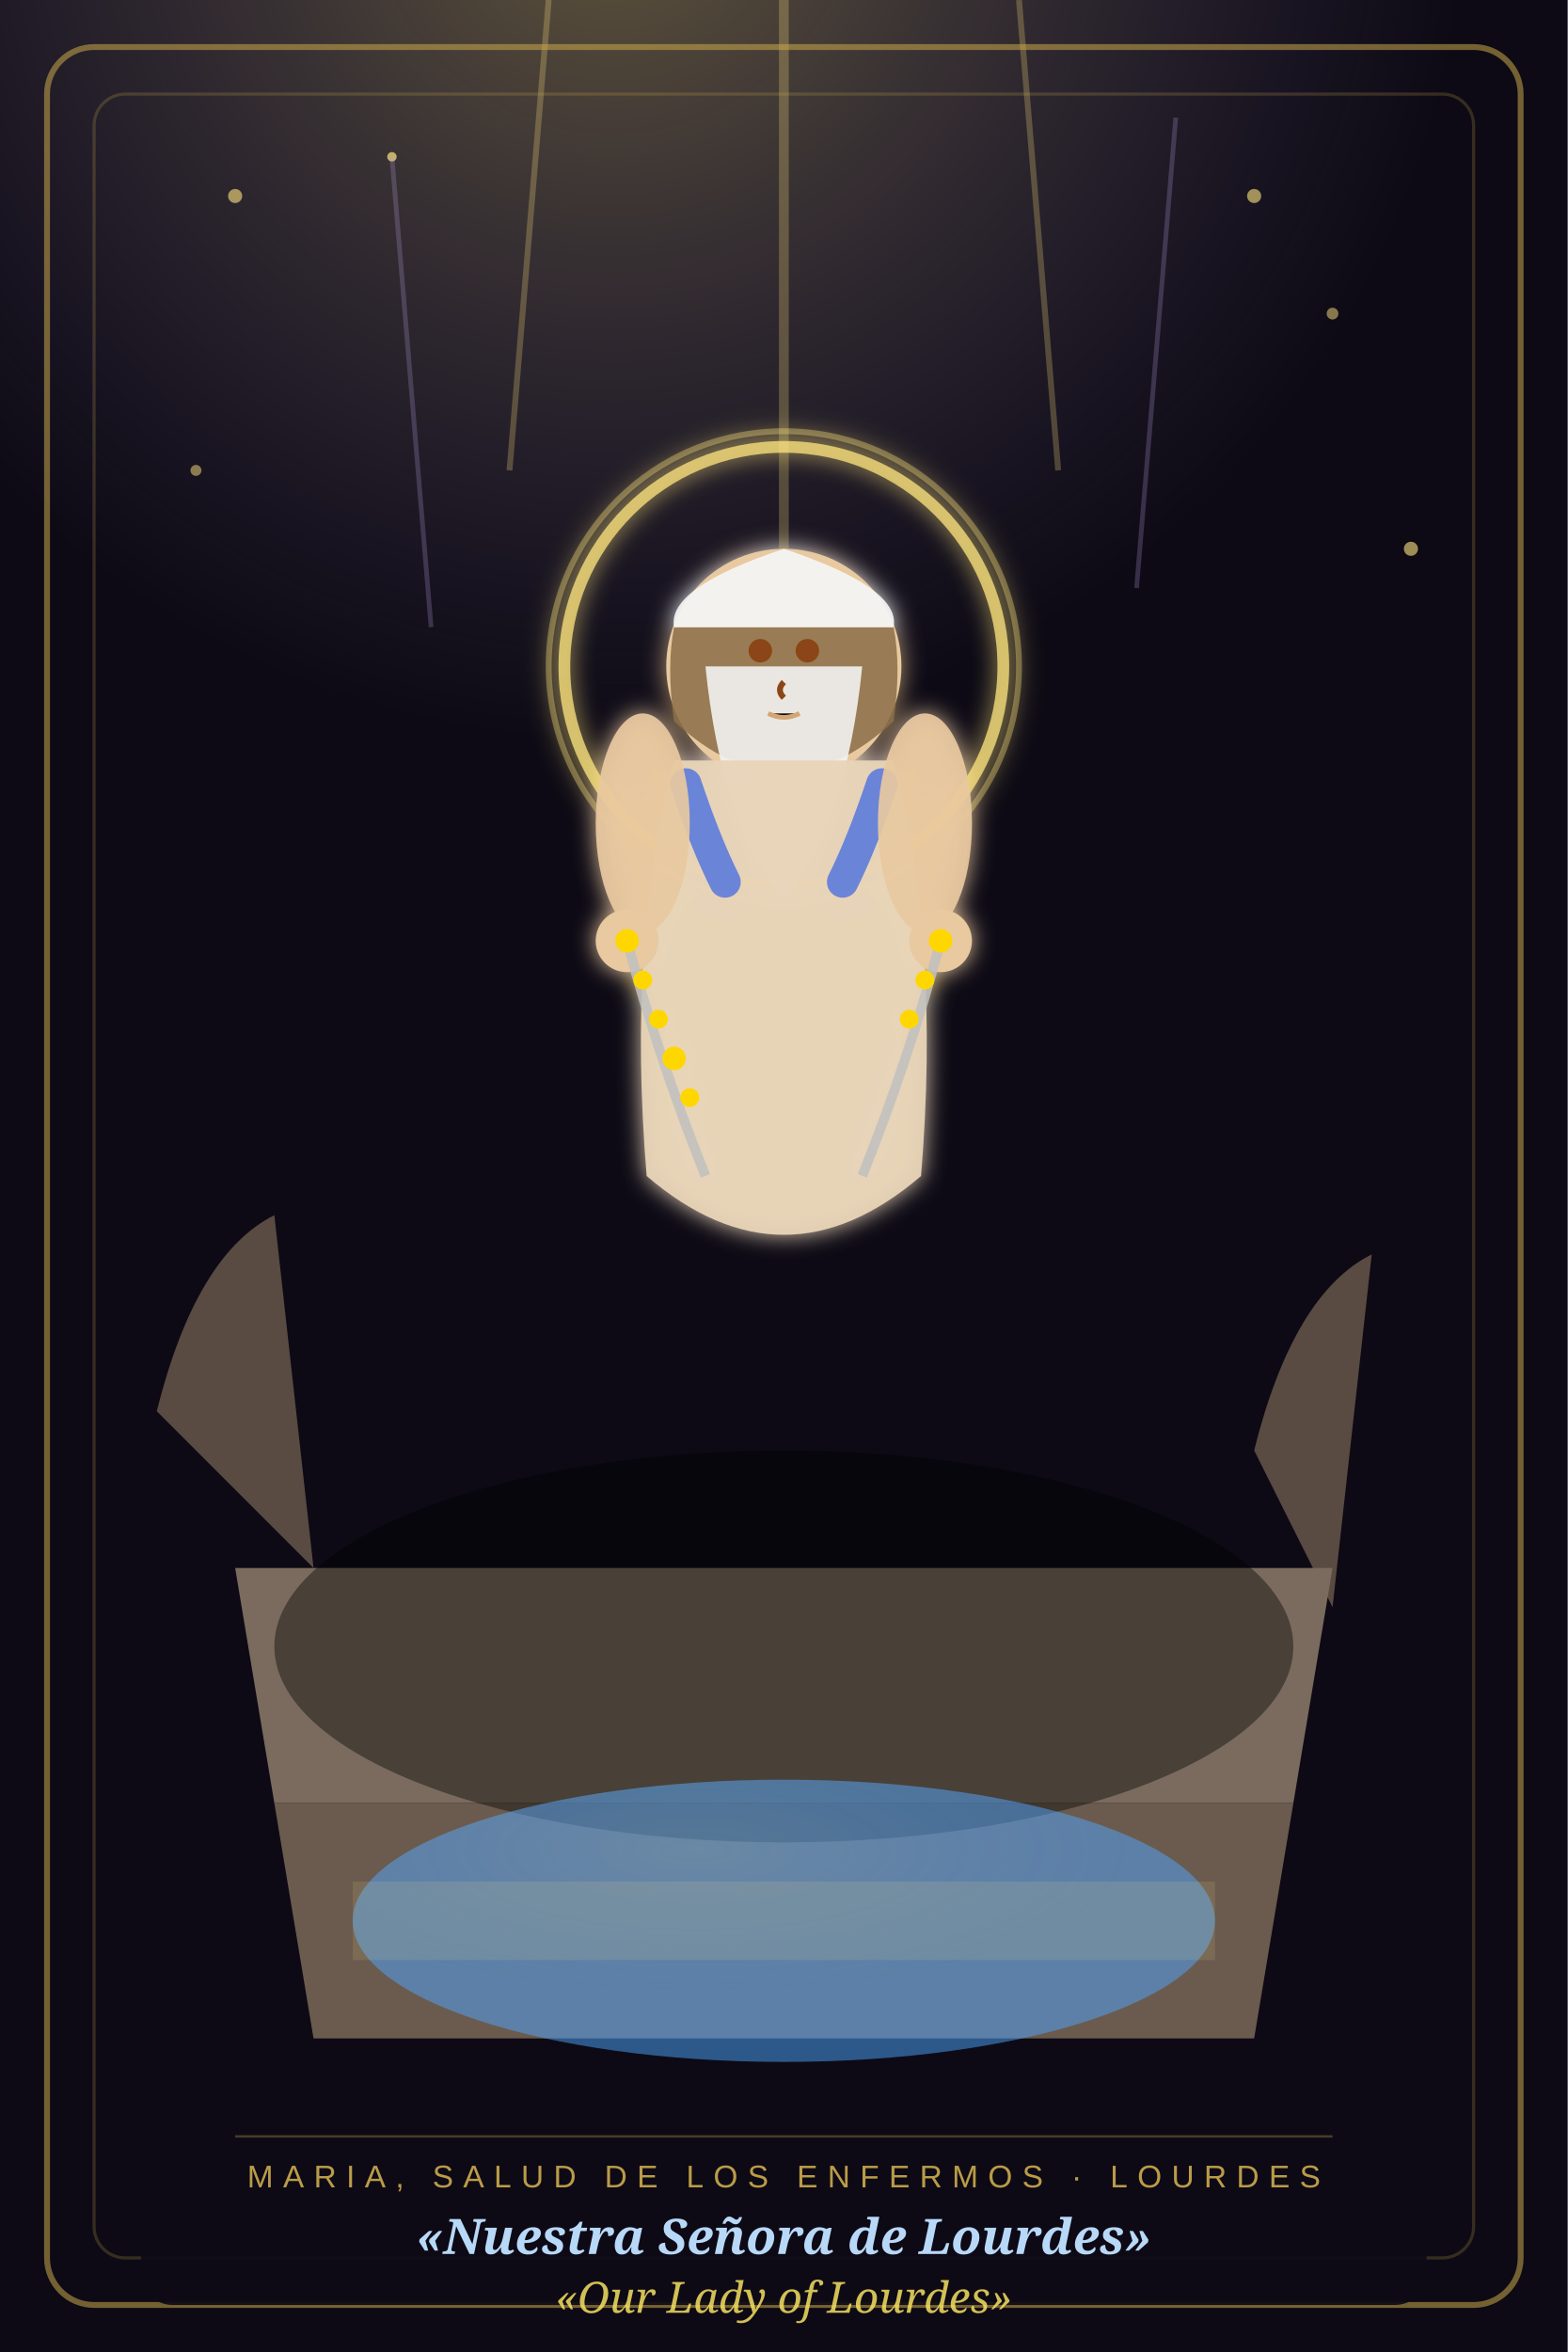
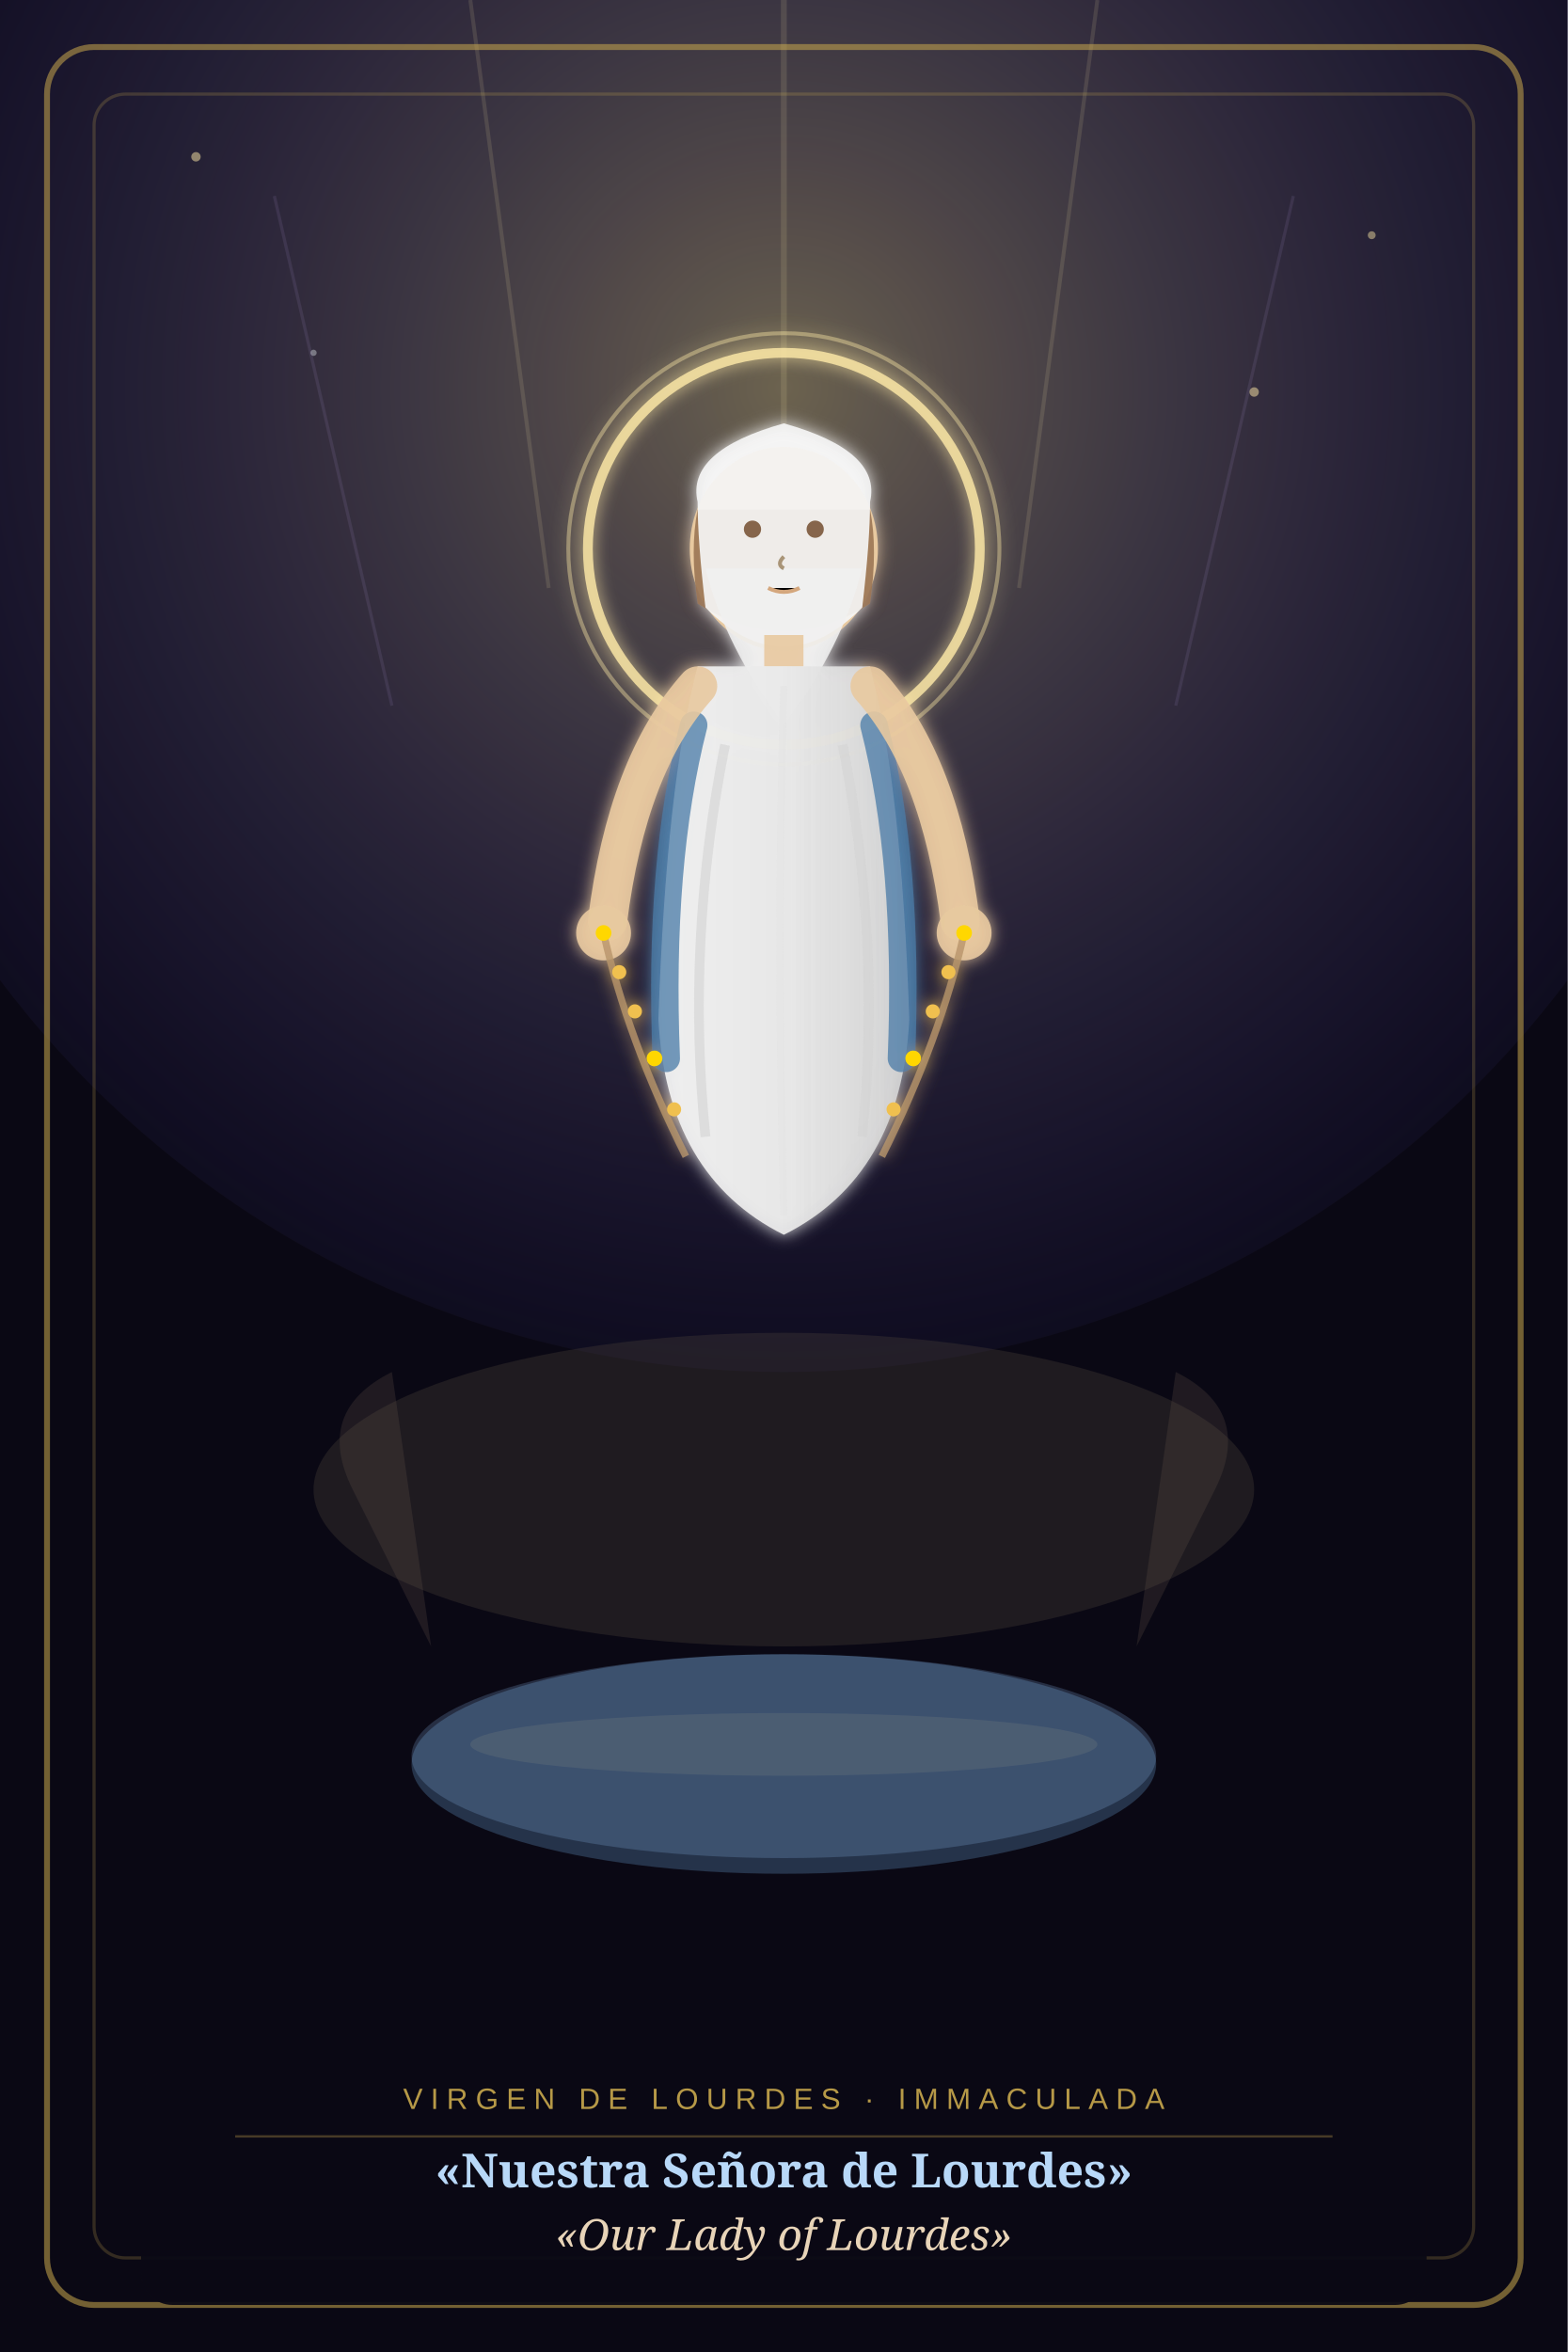
<svg xmlns="http://www.w3.org/2000/svg" viewBox="0 0 400 600">
  <defs>
    <style>
      @keyframes float {
        0%, 100% { transform: translateY(0px); }
-         50% { transform: translateY(-12px); }
+         50% { transform: translateY(-8px); }
      }
      @keyframes glow {
-         0%, 100% { opacity: 0.2; }
-         50% { opacity: 0.8; }
+         0%, 100% { opacity: 0.3; }
+         50% { opacity: 0.75; }
      }
      @keyframes shimmer {
-         0% { transform: translateX(-100%); }
-         100% { transform: translateX(100%); }
+         0% { opacity: 0.4; }
+         50% { opacity: 0.9; }
+         100% { opacity: 0.4; }
      }
-       .virgin-float { animation: float 4s ease-in-out infinite; }
-       .glow-ring { animation: glow 3s ease-in-out infinite; }
-       .water-shine { animation: shimmer 2.5s ease-in-out infinite; }
+       .virgin-float { animation: float 3.5s ease-in-out infinite; }
+       .halo-glow { animation: glow 2.8s ease-in-out infinite; }
+       .light-shimmer { animation: shimmer 3s ease-in-out infinite; }
    </style>
-     <radialGradient id="lour-light" cx="40%" cy="25%">
-       <stop offset="0%" style="stop-color:#FFE57F;stop-opacity:0.35" />
-       <stop offset="100%" style="stop-color:#B39DDB;stop-opacity:0" />
+     <radialGradient id="heavenly-light">
+       <stop offset="0%" style="stop-color:#ffeaa7;stop-opacity:0.4" />
+       <stop offset="100%" style="stop-color:#6c5ce7;stop-opacity:0.05" />
    </radialGradient>
-     <filter id="lour-glow">
-       <feGaussianBlur stdDeviation="3" result="coloredBlur" />
+     <linearGradient id="dress-grad">
+       <stop offset="0%" style="stop-color:#f0f0f0;stop-opacity:0.95" />
+       <stop offset="50%" style="stop-color:#e8e8e8;stop-opacity:0.95" />
+       <stop offset="100%" style="stop-color:#d4d4d4;stop-opacity:0.9" />
+     </linearGradient>
+     <filter id="soft-glow">
+       <feGaussianBlur stdDeviation="2" result="coloredBlur" />
      <feMerge>
        <feMergeNode in="coloredBlur" />
        <feMergeNode in="SourceGraphic" />
      </feMerge>
    </filter>
  </defs>
-   <rect width="400" height="600" fill="#0d0a15" />
-   <circle cx="200" cy="80" r="220" fill="url(#lour-light)" />
-   <circle cx="60" cy="50" r="1.8" fill="#FFE57F" opacity="0.6" />
-   <circle cx="340" cy="80" r="1.5" fill="#FFE57F" opacity="0.5" />
-   <circle cx="100" cy="40" r="1.2" fill="#FFE57F" opacity="0.7" />
-   <circle cx="320" cy="50" r="1.8" fill="#FFE57F" opacity="0.6" />
-   <circle cx="50" cy="120" r="1.4" fill="#FFE57F" opacity="0.5" />
-   <circle cx="360" cy="140" r="1.8" fill="#FFE57F" opacity="0.6" />
-   <path d="M 40 360 Q 50 320 70 310 L 80 400 Z" fill="#6b5b4e" opacity="0.8" />
-   <path d="M 320 370 Q 330 330 350 320 L 340 410 Z" fill="#6b5b4e" opacity="0.8" />
-   <path d="M 60 400 L 340 400 L 330 460 L 70 460 Z" fill="#7a6b5e" />
-   <path d="M 70 460 L 330 460 L 320 520 L 80 520 Z" fill="#6b5b4e" />
-   <ellipse cx="200" cy="420" rx="130" ry="50" fill="#000000" opacity="0.4" />
-   <ellipse cx="200" cy="490" rx="110" ry="36" fill="#4da6ff" opacity="0.5" />
-   <ellipse cx="200" cy="490" rx="110" ry="36" fill="url(#lour-light)" opacity="0.25" />
-   <g class="water-shine">
-     <rect x="90" y="480" width="220" height="20" fill="#FFE57F" opacity="0.12" />
+   <rect width="400" height="600" fill="#0a0814" />
+   <circle cx="200" cy="100" r="250" fill="url(#heavenly-light)" />
+   <circle cx="50" cy="40" r="1.2" fill="#ffeaa7" opacity="0.5" />
+   <circle cx="350" cy="60" r="1" fill="#ffeaa7" opacity="0.45" />
+   <circle cx="80" cy="90" r="0.8" fill="#dfe6e9" opacity="0.4" />
+   <circle cx="320" cy="100" r="1.2" fill="#ffeaa7" opacity="0.5" />
+   <ellipse cx="200" cy="380" rx="120" ry="40" fill="rgba(80,70,60,0.3)" />
+   <path d="M 90 380 Q 80 360 100 350 L 110 420 Z" fill="rgba(100,85,75,0.4)" opacity="0.6" />
+   <path d="M 310 380 Q 320 360 300 350 L 290 420 Z" fill="rgba(100,85,75,0.4)" opacity="0.6" />
+   <ellipse cx="200" cy="450" rx="95" ry="28" fill="rgba(100,150,200,0.3)" />
+   <ellipse cx="200" cy="448" rx="95" ry="26" fill="rgba(150,200,255,0.2)" />
+   <g class="light-shimmer">
+     <ellipse cx="200" cy="445" rx="80" ry="8" fill="#ffeaa7" opacity="0.08" />
  </g>
-   <circle cx="200" cy="200" r="90" fill="none" stroke="#FFE57F" stroke-width="1.5" opacity="0" class="glow-ring" />
-   <circle cx="200" cy="200" r="110" fill="none" stroke="#B39DDB" stroke-width="1" opacity="0" class="glow-ring" />
-   <g class="virgin-float" filter="url(#lour-glow)">
-     <circle cx="200" cy="170" r="56" fill="none" stroke="#FFE57F" stroke-width="3" opacity="0.75" />
-     <circle cx="200" cy="170" r="60" fill="none" stroke="#FFE57F" stroke-width="1.5" opacity="0.35" />
-     <circle cx="200" cy="170" r="30" fill="#E8C9A0" />
-     <path d="M 172 160 Q 170 170 172 184 Q 200 210 228 184 Q 230 170 228 160" fill="#8B6F47" opacity="0.85" />
-     <path d="M 172 160 Q 170 150 200 140 Q 230 150 228 160" fill="#F5F5F5" opacity="0.92" />
-     <path d="M 180 170 Q 184 210 200 230 Q 216 210 220 170" fill="#F5F5F5" opacity="0.88" />
-     <circle cx="194" cy="166" r="3" fill="#8B4513" />
-     <circle cx="206" cy="166" r="3" fill="#8B4513" />
-     <path d="M 200 174 Q 198 176 200 178" stroke="#8B4513" stroke-width="1.5" fill="none" />
-     <path d="M 196 182 Q 200 184 204 182" stroke="#D4A574" stroke-width="1.2" />
-     <path d="M 172 194 Q 160 240 165 300 Q 200 330 235 300 Q 240 240 228 194 Z" fill="#E8D4B8" opacity="0.95" />
-     <path d="M 175 200 Q 180 215 185 225" fill="none" stroke="#4169E1" stroke-width="8" stroke-linecap="round" opacity="0.75" />
-     <path d="M 225 200 Q 220 215 215 225" fill="none" stroke="#4169E1" stroke-width="8" stroke-linecap="round" opacity="0.75" />
-     <ellipse cx="164" cy="210" rx="12" ry="28" fill="#E8C9A0" opacity="0.92" />
-     <ellipse cx="236" cy="210" rx="12" ry="28" fill="#E8C9A0" opacity="0.92" />
-     <circle cx="160" cy="240" r="8" fill="#E8C9A0" />
-     <circle cx="240" cy="240" r="8" fill="#E8C9A0" />
-     <path d="M 160 240 Q 168 270 180 300" stroke="#C0C0C0" stroke-width="2.5" fill="none" opacity="0.85" />
-     <circle cx="160" cy="240" r="3" fill="#FFD700" />
-     <circle cx="164" cy="250" r="2.4" fill="#FFD700" />
-     <circle cx="168" cy="260" r="2.4" fill="#FFD700" />
-     <circle cx="172" cy="270" r="3" fill="#FFD700" />
-     <circle cx="176" cy="280" r="2.4" fill="#FFD700" />
-     <path d="M 240 240 Q 232 270 220 300" stroke="#C0C0C0" stroke-width="2.5" fill="none" opacity="0.85" />
-     <circle cx="240" cy="240" r="3" fill="#FFD700" />
-     <circle cx="236" cy="250" r="2.4" fill="#FFD700" />
-     <circle cx="232" cy="260" r="2.4" fill="#FFD700" />
+   <g opacity="0.12">
+     <line x1="120" y1="0" x2="140" y2="150" stroke="#ffeaa7" stroke-width="1" />
+     <line x1="200" y1="0" x2="200" y2="160" stroke="#ffeaa7" stroke-width="1.5" />
+     <line x1="280" y1="0" x2="260" y2="150" stroke="#ffeaa7" stroke-width="1" />
+     <line x1="70" y1="50" x2="100" y2="180" stroke="#b19cd9" stroke-width="0.8" />
+     <line x1="330" y1="50" x2="300" y2="180" stroke="#b19cd9" stroke-width="0.8" />
  </g>
-   <g opacity="0.25">
-     <line x1="140" y1="0" x2="130" y2="120" stroke="#FFE57F" stroke-width="1.5" />
-     <line x1="200" y1="0" x2="200" y2="140" stroke="#FFE57F" stroke-width="2.5" />
-     <line x1="260" y1="0" x2="270" y2="120" stroke="#FFE57F" stroke-width="1.5" />
-     <line x1="100" y1="40" x2="110" y2="160" stroke="#B39DDB" stroke-width="1.2" />
-     <line x1="300" y1="30" x2="290" y2="150" stroke="#B39DDB" stroke-width="1.2" />
+   <g class="virgin-float" filter="url(#soft-glow)">
+     <circle cx="200" cy="140" r="50" fill="none" stroke="#ffeaa7" stroke-width="2.5" opacity="0.8" class="halo-glow" />
+     <circle cx="200" cy="140" r="55" fill="none" stroke="#ffeaa7" stroke-width="1" opacity="0.4" class="halo-glow" />
+     <ellipse cx="200" cy="140" rx="24" ry="26" fill="#e8c9a0" />
+     <path d="M 178 130 Q 176 140 178 154 Q 200 168 222 154 Q 224 140 222 130" fill="#9b7653" opacity="0.9" />
+     <path d="M 178 128 Q 175 115 200 108 Q 225 115 222 128 Q 222 138 220 155 Q 200 175 180 155 Q 178 138 178 128" fill="#f5f5f5" opacity="0.92" />
+     <path d="M 180 145 Q 185 165 200 185 Q 215 165 220 145" fill="#f0f0f0" opacity="0.88" />
+     <circle cx="192" cy="135" r="2.2" fill="#6b4423" opacity="0.8" />
+     <circle cx="208" cy="135" r="2.2" fill="#6b4423" opacity="0.8" />
+     <path d="M 200 142 Q 198 144 200 145" stroke="#8b6f47" stroke-width="1" fill="none" opacity="0.7" />
+     <path d="M 196 150 Q 200 152 204 150" stroke="#d4a77d" stroke-width="1" />
+     <rect x="195" y="162" width="10" height="8" fill="#e8c9a0" opacity="0.9" />
+     <path d="M 178 170 Q 170 200 168 260 Q 170 300 200 315 Q 230 300 232 260 Q 230 200 222 170 Z" fill="url(#dress-grad)" />
+     <path d="M 185 190 Q 175 240 180 290" fill="none" stroke="#d4d4d4" stroke-width="2.5" opacity="0.6" />
+     <path d="M 215 190 Q 225 240 220 290" fill="none" stroke="#d4d4d4" stroke-width="2.5" opacity="0.6" />
+     <path d="M 200 175 Q 198 240 200 310" fill="none" stroke="#e0e0e0" stroke-width="1.8" opacity="0.4" />
+     <path d="M 177 185 Q 168 220 170 270" fill="none" stroke="#4a7ba7" stroke-width="7" stroke-linecap="round" opacity="0.75" />
+     <path d="M 223 185 Q 232 220 230 270" fill="none" stroke="#4a7ba7" stroke-width="7" stroke-linecap="round" opacity="0.75" />
+     <path d="M 178 175 Q 160 195 155 235" fill="none" stroke="#e8c9a0" stroke-width="10" stroke-linecap="round" opacity="0.9" />
+     <path d="M 222 175 Q 240 195 245 235" fill="none" stroke="#e8c9a0" stroke-width="10" stroke-linecap="round" opacity="0.9" />
+     <circle cx="154" cy="238" r="7" fill="#e8c9a0" opacity="0.9" />
+     <circle cx="246" cy="238" r="7" fill="#e8c9a0" opacity="0.9" />
+     <path d="M 154 238 Q 160 265 175 295" fill="none" stroke="#b8956a" stroke-width="1.8" opacity="0.8" />
+     <path d="M 246 238 Q 240 265 225 295" fill="none" stroke="#b8956a" stroke-width="1.8" opacity="0.8" />
+     <circle cx="154" cy="238" r="2" fill="#ffd700" />
+     <circle cx="158" cy="248" r="1.8" fill="#f0c050" />
+     <circle cx="162" cy="258" r="1.8" fill="#f0c050" />
+     <circle cx="167" cy="270" r="2" fill="#ffd700" />
+     <circle cx="172" cy="283" r="1.8" fill="#f0c050" />
+     <circle cx="246" cy="238" r="2" fill="#ffd700" />
+     <circle cx="242" cy="248" r="1.8" fill="#f0c050" />
+     <circle cx="238" cy="258" r="1.8" fill="#f0c050" />
+     <circle cx="233" cy="270" r="2" fill="#ffd700" />
+     <circle cx="228" cy="283" r="1.8" fill="#f0c050" />
  </g>
-   <rect x="12" y="12" width="376" height="576" rx="12" fill="none" stroke="#c9a84c" stroke-width="1.5" stroke-opacity="0.55" />
-   <rect x="24" y="24" width="352" height="552" rx="8" fill="none" stroke="#c9a84c" stroke-width="0.8" stroke-opacity="0.22" />
-   <rect x="36" y="528" width="328" height="60" rx="8" fill="#0d0a15" opacity="0.92" />
-   <line x1="60" y1="545" x2="340" y2="545" stroke="#c9a84c" stroke-width="0.6" stroke-opacity="0.32" />
-   <text x="200" y="558" text-anchor="middle" font-family="Arial,sans-serif" font-size="8" fill="#c9a84c" letter-spacing="2.5" opacity="0.92">MARIA, SALUD DE LOS ENFERMOS  ·  LOURDES</text>
-   <text x="200" y="575" text-anchor="middle" font-family="Georgia,serif" font-size="12.5" fill="#b8d8f8" font-style="italic" font-weight="bold">«Nuestra Señora de Lourdes»</text>
-   <text x="200" y="590" text-anchor="middle" font-family="Georgia,serif" font-size="11" fill="#f5e060" font-style="italic" opacity="0.85">«Our Lady of Lourdes»</text>
+   <rect x="12" y="12" width="376" height="576" rx="12" fill="none" stroke="#c9a84c" stroke-width="1.5" opacity="0.55" />
+   <rect x="24" y="24" width="352" height="552" rx="8" fill="none" stroke="#c9a84c" stroke-width="0.8" opacity="0.22" />
+   <rect x="36" y="528" width="328" height="60" rx="8" fill="#0a0814" opacity="0.94" />
+   <line x1="60" y1="545" x2="340" y2="545" stroke="#c9a84c" stroke-width="0.6" opacity="0.32" />
+   <text x="200" y="538" text-anchor="middle" font-family="Arial,sans-serif" font-size="7.5" fill="#c9a84c" letter-spacing="2" opacity="0.9">VIRGEN DE LOURDES  ·  IMMACULADA</text>
+   <text x="200" y="558" text-anchor="middle" font-family="Georgia,serif" font-size="12" fill="#b8d8f8" font-weight="bold">«Nuestra Señora de Lourdes»</text>
+   <text x="200" y="574" text-anchor="middle" font-family="Georgia,serif" font-size="11" fill="#e8d4b8" font-style="italic">«Our Lady of Lourdes»</text>
</svg>
